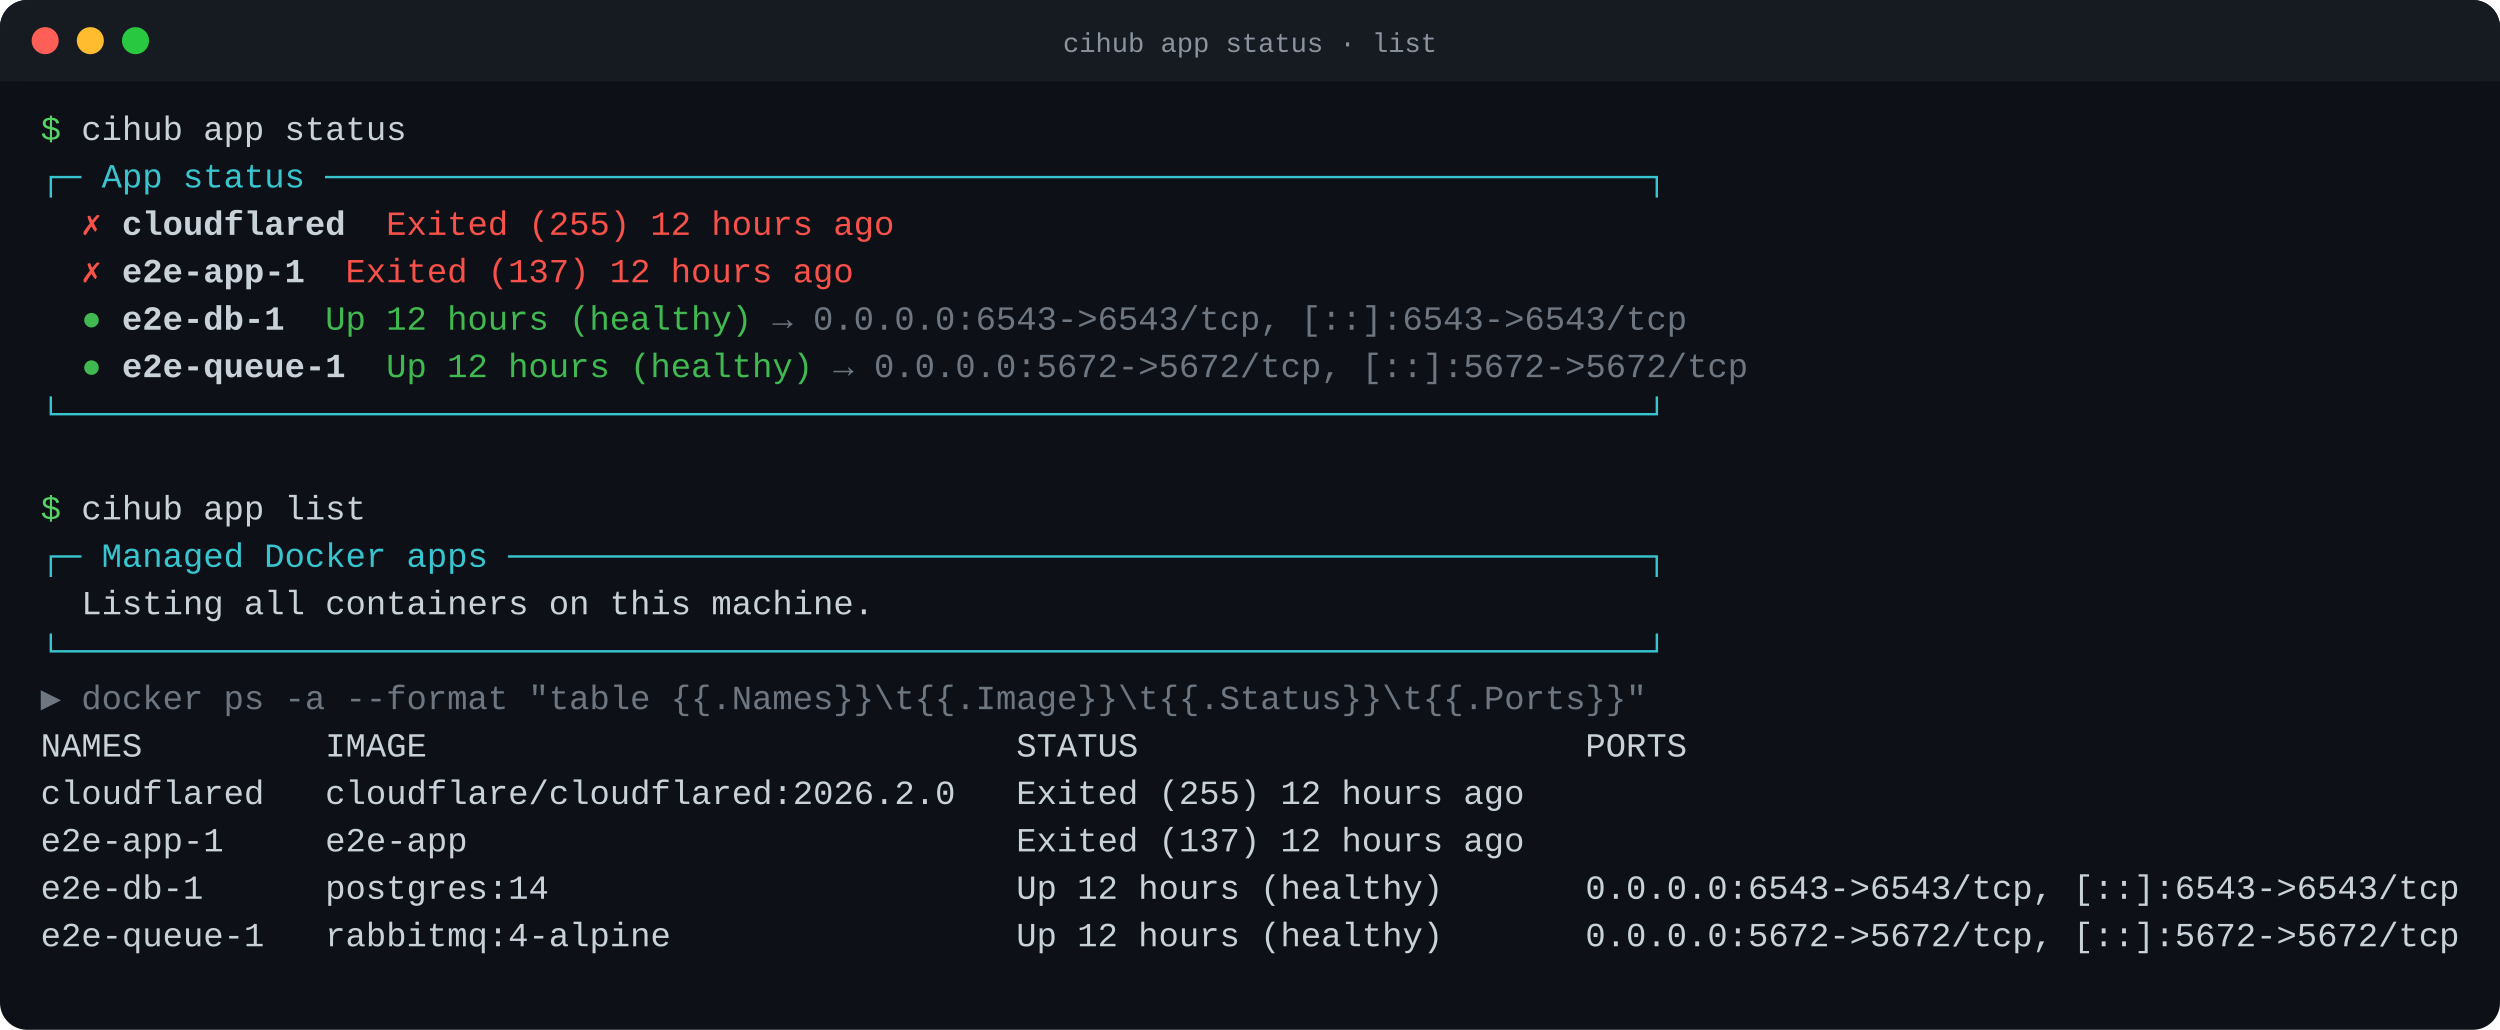
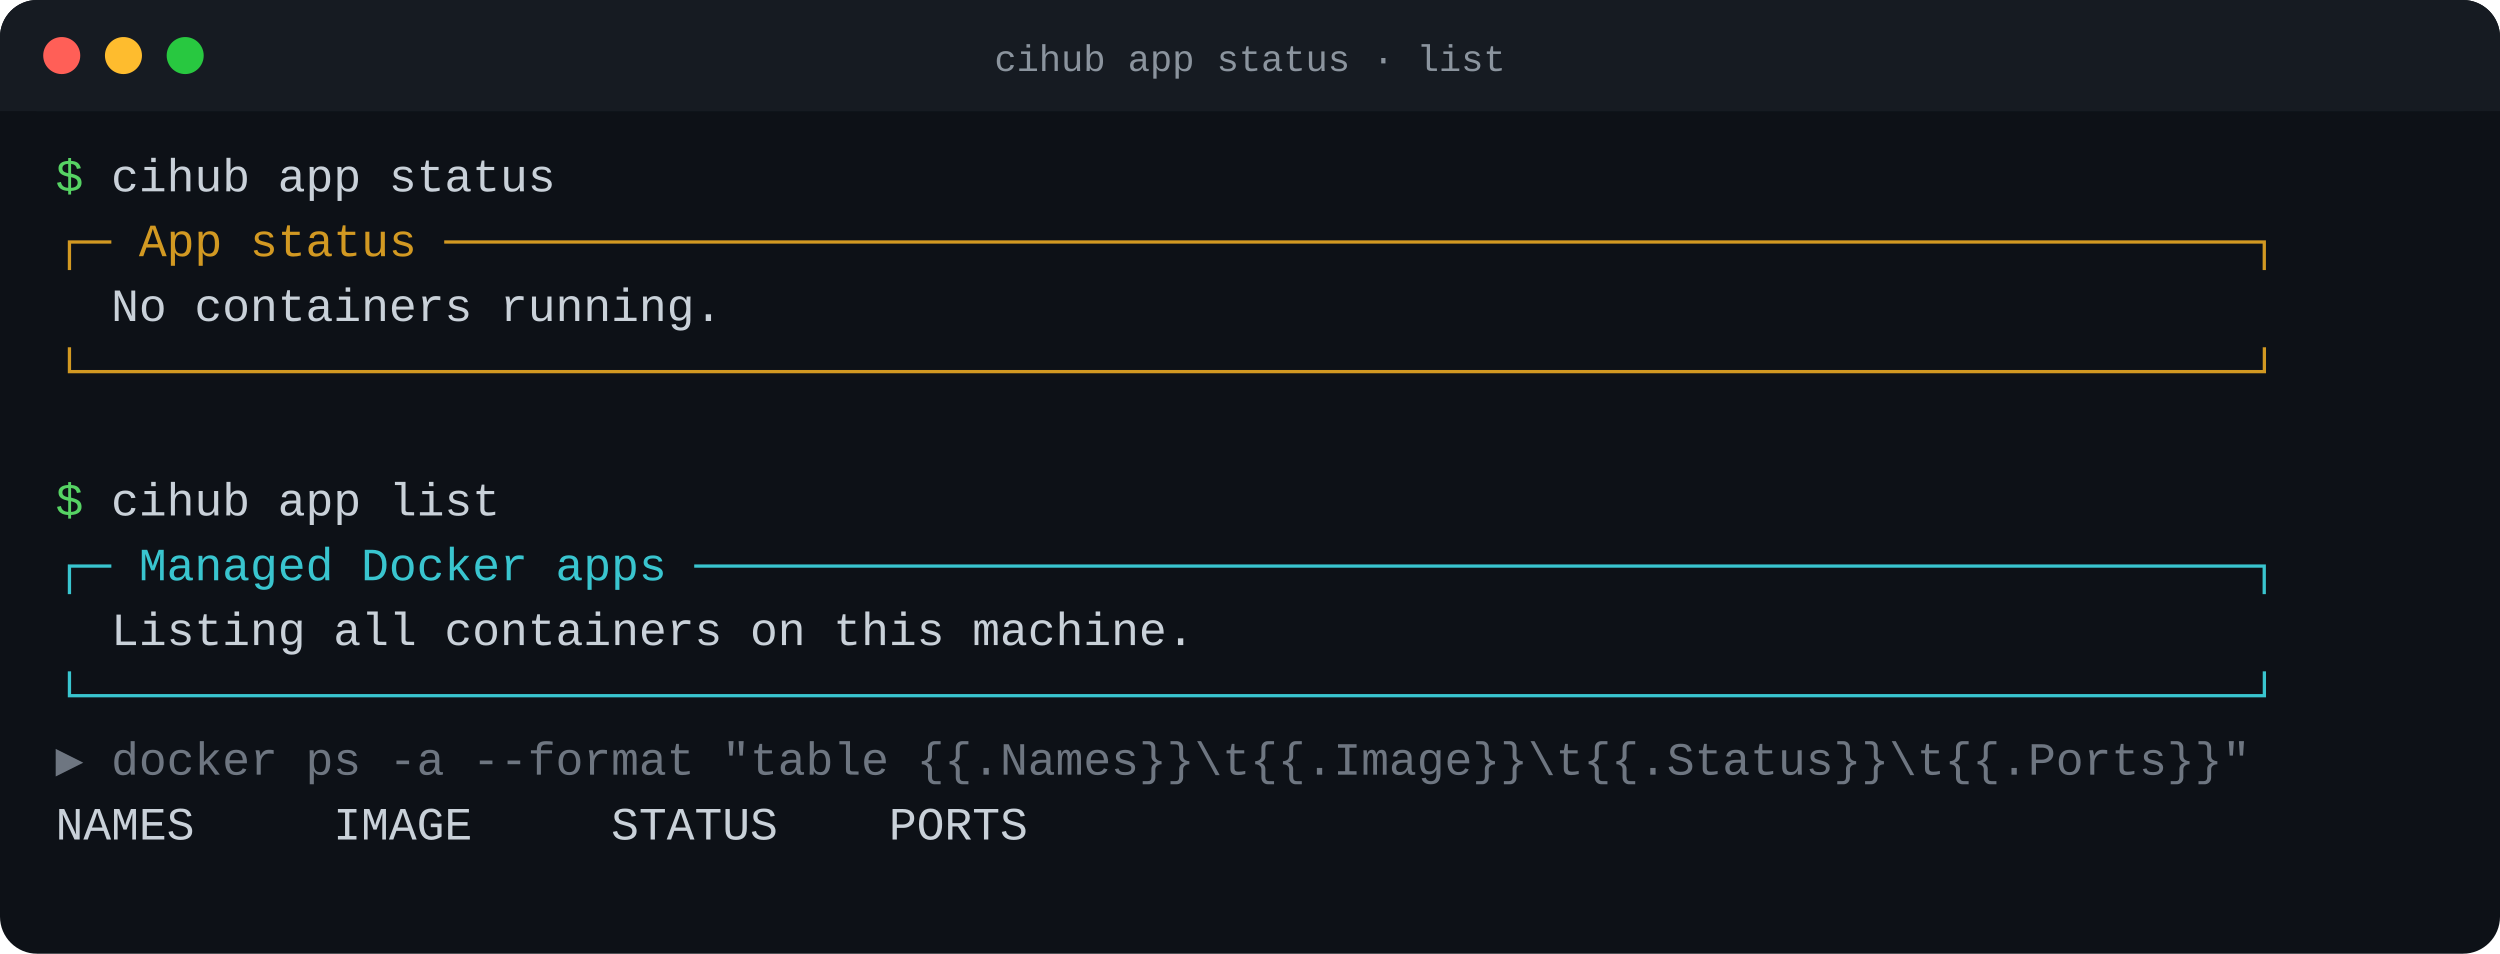
- <svg xmlns="http://www.w3.org/2000/svg" width="1107" height="456" viewBox="0 0 1107 456" role="img" aria-label="cihub cihub app status · list">
-   <rect width="1107" height="456" rx="12" fill="#0d1117" />
-   <rect x="0" y="0" width="1107" height="36" rx="12" fill="#161b22" />
-   <rect x="0" y="24" width="1107" height="12" fill="#161b22" />
+ <svg xmlns="http://www.w3.org/2000/svg" width="810" height="309" viewBox="0 0 810 309" role="img" aria-label="cihub cihub app status · list">
+   <rect width="810" height="309" rx="12" fill="#0d1117" />
+   <rect x="0" y="0" width="810" height="36" rx="12" fill="#161b22" />
+   <rect x="0" y="24" width="810" height="12" fill="#161b22" />
  <circle cx="20" cy="18" r="6" fill="#ff5f57" />
  <circle cx="40" cy="18" r="6" fill="#febc2e" />
  <circle cx="60" cy="18" r="6" fill="#28c840" />
-   <text x="553.5" y="23" text-anchor="middle" fill="#8b949e" font-size="12" font-family="ui-monospace, SFMono-Regular, Menlo, Monaco, Consolas, &quot;Liberation Mono&quot;, monospace">cihub app status · list</text>
+   <text x="405" y="23" text-anchor="middle" fill="#8b949e" font-size="12" font-family="ui-monospace, SFMono-Regular, Menlo, Monaco, Consolas, &quot;Liberation Mono&quot;, monospace">cihub app status · list</text>
  <g font-family="ui-monospace, SFMono-Regular, Menlo, Monaco, Consolas, &quot;Liberation Mono&quot;, monospace" font-size="15" xml:space="preserve">
    <text x="18" y="62" textLength="9" lengthAdjust="spacingAndGlyphs" fill="#56d364">$</text>
    <text x="36" y="62" textLength="45" lengthAdjust="spacingAndGlyphs" fill="#c9d1d9">cihub</text>
    <text x="90" y="62" textLength="27" lengthAdjust="spacingAndGlyphs" fill="#c9d1d9">app</text>
    <text x="126" y="62" textLength="54" lengthAdjust="spacingAndGlyphs" fill="#c9d1d9">status</text>
-     <text x="18" y="83" textLength="18" lengthAdjust="spacingAndGlyphs" fill="#39c5cf">┌─</text>
-     <text x="45" y="83" textLength="27" lengthAdjust="spacingAndGlyphs" fill="#39c5cf">App</text>
-     <text x="81" y="83" textLength="54" lengthAdjust="spacingAndGlyphs" fill="#39c5cf">status</text>
-     <text x="144" y="83" textLength="594" lengthAdjust="spacingAndGlyphs" fill="#39c5cf">─────────────────────────────────────────────────────────────────┐</text>
-     <text x="36" y="104" textLength="9" lengthAdjust="spacingAndGlyphs" fill="#f85149">✗</text>
-     <text x="54" y="104" textLength="99" lengthAdjust="spacingAndGlyphs" fill="#c9d1d9" font-weight="bold">cloudflared</text>
-     <text x="171" y="104" textLength="54" lengthAdjust="spacingAndGlyphs" fill="#f85149">Exited</text>
-     <text x="234" y="104" textLength="45" lengthAdjust="spacingAndGlyphs" fill="#f85149">(255)</text>
-     <text x="288" y="104" textLength="18" lengthAdjust="spacingAndGlyphs" fill="#f85149">12</text>
-     <text x="315" y="104" textLength="45" lengthAdjust="spacingAndGlyphs" fill="#f85149">hours</text>
-     <text x="369" y="104" textLength="27" lengthAdjust="spacingAndGlyphs" fill="#f85149">ago</text>
-     <text x="36" y="125" textLength="9" lengthAdjust="spacingAndGlyphs" fill="#f85149">✗</text>
-     <text x="54" y="125" textLength="81" lengthAdjust="spacingAndGlyphs" fill="#c9d1d9" font-weight="bold">e2e-app-1</text>
-     <text x="153" y="125" textLength="54" lengthAdjust="spacingAndGlyphs" fill="#f85149">Exited</text>
-     <text x="216" y="125" textLength="45" lengthAdjust="spacingAndGlyphs" fill="#f85149">(137)</text>
-     <text x="270" y="125" textLength="18" lengthAdjust="spacingAndGlyphs" fill="#f85149">12</text>
-     <text x="297" y="125" textLength="45" lengthAdjust="spacingAndGlyphs" fill="#f85149">hours</text>
-     <text x="351" y="125" textLength="27" lengthAdjust="spacingAndGlyphs" fill="#f85149">ago</text>
-     <text x="36" y="146" textLength="9" lengthAdjust="spacingAndGlyphs" fill="#3fb950">●</text>
-     <text x="54" y="146" textLength="72" lengthAdjust="spacingAndGlyphs" fill="#c9d1d9" font-weight="bold">e2e-db-1</text>
-     <text x="144" y="146" textLength="18" lengthAdjust="spacingAndGlyphs" fill="#3fb950">Up</text>
-     <text x="171" y="146" textLength="18" lengthAdjust="spacingAndGlyphs" fill="#3fb950">12</text>
-     <text x="198" y="146" textLength="45" lengthAdjust="spacingAndGlyphs" fill="#3fb950">hours</text>
-     <text x="252" y="146" textLength="81" lengthAdjust="spacingAndGlyphs" fill="#3fb950">(healthy)</text>
-     <text x="342" y="146" textLength="9" lengthAdjust="spacingAndGlyphs" fill="#6e7681">→</text>
-     <text x="360" y="146" textLength="207" lengthAdjust="spacingAndGlyphs" fill="#6e7681">0.0.0.0:6543-&gt;6543/tcp,</text>
-     <text x="576" y="146" textLength="171" lengthAdjust="spacingAndGlyphs" fill="#6e7681">[::]:6543-&gt;6543/tcp</text>
-     <text x="36" y="167" textLength="9" lengthAdjust="spacingAndGlyphs" fill="#3fb950">●</text>
-     <text x="54" y="167" textLength="99" lengthAdjust="spacingAndGlyphs" fill="#c9d1d9" font-weight="bold">e2e-queue-1</text>
-     <text x="171" y="167" textLength="18" lengthAdjust="spacingAndGlyphs" fill="#3fb950">Up</text>
-     <text x="198" y="167" textLength="18" lengthAdjust="spacingAndGlyphs" fill="#3fb950">12</text>
-     <text x="225" y="167" textLength="45" lengthAdjust="spacingAndGlyphs" fill="#3fb950">hours</text>
-     <text x="279" y="167" textLength="81" lengthAdjust="spacingAndGlyphs" fill="#3fb950">(healthy)</text>
-     <text x="369" y="167" textLength="9" lengthAdjust="spacingAndGlyphs" fill="#6e7681">→</text>
-     <text x="387" y="167" textLength="207" lengthAdjust="spacingAndGlyphs" fill="#6e7681">0.0.0.0:5672-&gt;5672/tcp,</text>
-     <text x="603" y="167" textLength="171" lengthAdjust="spacingAndGlyphs" fill="#6e7681">[::]:5672-&gt;5672/tcp</text>
-     <text x="18" y="188" textLength="720" lengthAdjust="spacingAndGlyphs" fill="#39c5cf">└──────────────────────────────────────────────────────────────────────────────┘</text>
-     <text x="18" y="230" textLength="9" lengthAdjust="spacingAndGlyphs" fill="#56d364">$</text>
-     <text x="36" y="230" textLength="45" lengthAdjust="spacingAndGlyphs" fill="#c9d1d9">cihub</text>
-     <text x="90" y="230" textLength="27" lengthAdjust="spacingAndGlyphs" fill="#c9d1d9">app</text>
-     <text x="126" y="230" textLength="36" lengthAdjust="spacingAndGlyphs" fill="#c9d1d9">list</text>
-     <text x="18" y="251" textLength="18" lengthAdjust="spacingAndGlyphs" fill="#39c5cf">┌─</text>
-     <text x="45" y="251" textLength="63" lengthAdjust="spacingAndGlyphs" fill="#39c5cf">Managed</text>
-     <text x="117" y="251" textLength="54" lengthAdjust="spacingAndGlyphs" fill="#39c5cf">Docker</text>
-     <text x="180" y="251" textLength="36" lengthAdjust="spacingAndGlyphs" fill="#39c5cf">apps</text>
-     <text x="225" y="251" textLength="513" lengthAdjust="spacingAndGlyphs" fill="#39c5cf">────────────────────────────────────────────────────────┐</text>
-     <text x="36" y="272" textLength="63" lengthAdjust="spacingAndGlyphs" fill="#c9d1d9">Listing</text>
-     <text x="108" y="272" textLength="27" lengthAdjust="spacingAndGlyphs" fill="#c9d1d9">all</text>
-     <text x="144" y="272" textLength="90" lengthAdjust="spacingAndGlyphs" fill="#c9d1d9">containers</text>
-     <text x="243" y="272" textLength="18" lengthAdjust="spacingAndGlyphs" fill="#c9d1d9">on</text>
-     <text x="270" y="272" textLength="36" lengthAdjust="spacingAndGlyphs" fill="#c9d1d9">this</text>
-     <text x="315" y="272" textLength="72" lengthAdjust="spacingAndGlyphs" fill="#c9d1d9">machine.</text>
-     <text x="18" y="293" textLength="720" lengthAdjust="spacingAndGlyphs" fill="#39c5cf">└──────────────────────────────────────────────────────────────────────────────┘</text>
-     <text x="18" y="314" textLength="9" lengthAdjust="spacingAndGlyphs" fill="#6e7681">▶</text>
-     <text x="36" y="314" textLength="54" lengthAdjust="spacingAndGlyphs" fill="#6e7681">docker</text>
-     <text x="99" y="314" textLength="18" lengthAdjust="spacingAndGlyphs" fill="#6e7681">ps</text>
-     <text x="126" y="314" textLength="18" lengthAdjust="spacingAndGlyphs" fill="#6e7681">-a</text>
-     <text x="153" y="314" textLength="72" lengthAdjust="spacingAndGlyphs" fill="#6e7681">--format</text>
-     <text x="234" y="314" textLength="54" lengthAdjust="spacingAndGlyphs" fill="#6e7681">"table</text>
-     <text x="297" y="314" textLength="432" lengthAdjust="spacingAndGlyphs" fill="#6e7681">{{.Names}}\t{{.Image}}\t{{.Status}}\t{{.Ports}}"</text>
-     <text x="18" y="335" textLength="45" lengthAdjust="spacingAndGlyphs" fill="#c9d1d9">NAMES</text>
-     <text x="144" y="335" textLength="45" lengthAdjust="spacingAndGlyphs" fill="#c9d1d9">IMAGE</text>
-     <text x="450" y="335" textLength="54" lengthAdjust="spacingAndGlyphs" fill="#c9d1d9">STATUS</text>
-     <text x="702" y="335" textLength="45" lengthAdjust="spacingAndGlyphs" fill="#c9d1d9">PORTS</text>
-     <text x="18" y="356" textLength="99" lengthAdjust="spacingAndGlyphs" fill="#c9d1d9">cloudflared</text>
-     <text x="144" y="356" textLength="279" lengthAdjust="spacingAndGlyphs" fill="#c9d1d9">cloudflare/cloudflared:2026.2.0</text>
-     <text x="450" y="356" textLength="54" lengthAdjust="spacingAndGlyphs" fill="#c9d1d9">Exited</text>
-     <text x="513" y="356" textLength="45" lengthAdjust="spacingAndGlyphs" fill="#c9d1d9">(255)</text>
-     <text x="567" y="356" textLength="18" lengthAdjust="spacingAndGlyphs" fill="#c9d1d9">12</text>
-     <text x="594" y="356" textLength="45" lengthAdjust="spacingAndGlyphs" fill="#c9d1d9">hours</text>
-     <text x="648" y="356" textLength="27" lengthAdjust="spacingAndGlyphs" fill="#c9d1d9">ago</text>
-     <text x="18" y="377" textLength="81" lengthAdjust="spacingAndGlyphs" fill="#c9d1d9">e2e-app-1</text>
-     <text x="144" y="377" textLength="63" lengthAdjust="spacingAndGlyphs" fill="#c9d1d9">e2e-app</text>
-     <text x="450" y="377" textLength="54" lengthAdjust="spacingAndGlyphs" fill="#c9d1d9">Exited</text>
-     <text x="513" y="377" textLength="45" lengthAdjust="spacingAndGlyphs" fill="#c9d1d9">(137)</text>
-     <text x="567" y="377" textLength="18" lengthAdjust="spacingAndGlyphs" fill="#c9d1d9">12</text>
-     <text x="594" y="377" textLength="45" lengthAdjust="spacingAndGlyphs" fill="#c9d1d9">hours</text>
-     <text x="648" y="377" textLength="27" lengthAdjust="spacingAndGlyphs" fill="#c9d1d9">ago</text>
-     <text x="18" y="398" textLength="72" lengthAdjust="spacingAndGlyphs" fill="#c9d1d9">e2e-db-1</text>
-     <text x="144" y="398" textLength="99" lengthAdjust="spacingAndGlyphs" fill="#c9d1d9">postgres:14</text>
-     <text x="450" y="398" textLength="18" lengthAdjust="spacingAndGlyphs" fill="#c9d1d9">Up</text>
-     <text x="477" y="398" textLength="18" lengthAdjust="spacingAndGlyphs" fill="#c9d1d9">12</text>
-     <text x="504" y="398" textLength="45" lengthAdjust="spacingAndGlyphs" fill="#c9d1d9">hours</text>
-     <text x="558" y="398" textLength="81" lengthAdjust="spacingAndGlyphs" fill="#c9d1d9">(healthy)</text>
-     <text x="702" y="398" textLength="207" lengthAdjust="spacingAndGlyphs" fill="#c9d1d9">0.0.0.0:6543-&gt;6543/tcp,</text>
-     <text x="918" y="398" textLength="171" lengthAdjust="spacingAndGlyphs" fill="#c9d1d9">[::]:6543-&gt;6543/tcp</text>
-     <text x="18" y="419" textLength="99" lengthAdjust="spacingAndGlyphs" fill="#c9d1d9">e2e-queue-1</text>
-     <text x="144" y="419" textLength="153" lengthAdjust="spacingAndGlyphs" fill="#c9d1d9">rabbitmq:4-alpine</text>
-     <text x="450" y="419" textLength="18" lengthAdjust="spacingAndGlyphs" fill="#c9d1d9">Up</text>
-     <text x="477" y="419" textLength="18" lengthAdjust="spacingAndGlyphs" fill="#c9d1d9">12</text>
-     <text x="504" y="419" textLength="45" lengthAdjust="spacingAndGlyphs" fill="#c9d1d9">hours</text>
-     <text x="558" y="419" textLength="81" lengthAdjust="spacingAndGlyphs" fill="#c9d1d9">(healthy)</text>
-     <text x="702" y="419" textLength="207" lengthAdjust="spacingAndGlyphs" fill="#c9d1d9">0.0.0.0:5672-&gt;5672/tcp,</text>
-     <text x="918" y="419" textLength="171" lengthAdjust="spacingAndGlyphs" fill="#c9d1d9">[::]:5672-&gt;5672/tcp</text>
+     <text x="18" y="83" textLength="18" lengthAdjust="spacingAndGlyphs" fill="#d29922">┌─</text>
+     <text x="45" y="83" textLength="27" lengthAdjust="spacingAndGlyphs" fill="#d29922">App</text>
+     <text x="81" y="83" textLength="54" lengthAdjust="spacingAndGlyphs" fill="#d29922">status</text>
+     <text x="144" y="83" textLength="594" lengthAdjust="spacingAndGlyphs" fill="#d29922">─────────────────────────────────────────────────────────────────┐</text>
+     <text x="36" y="104" textLength="18" lengthAdjust="spacingAndGlyphs" fill="#c9d1d9">No</text>
+     <text x="63" y="104" textLength="90" lengthAdjust="spacingAndGlyphs" fill="#c9d1d9">containers</text>
+     <text x="162" y="104" textLength="72" lengthAdjust="spacingAndGlyphs" fill="#c9d1d9">running.</text>
+     <text x="18" y="125" textLength="720" lengthAdjust="spacingAndGlyphs" fill="#d29922">└──────────────────────────────────────────────────────────────────────────────┘</text>
+     <text x="18" y="167" textLength="9" lengthAdjust="spacingAndGlyphs" fill="#56d364">$</text>
+     <text x="36" y="167" textLength="45" lengthAdjust="spacingAndGlyphs" fill="#c9d1d9">cihub</text>
+     <text x="90" y="167" textLength="27" lengthAdjust="spacingAndGlyphs" fill="#c9d1d9">app</text>
+     <text x="126" y="167" textLength="36" lengthAdjust="spacingAndGlyphs" fill="#c9d1d9">list</text>
+     <text x="18" y="188" textLength="18" lengthAdjust="spacingAndGlyphs" fill="#39c5cf">┌─</text>
+     <text x="45" y="188" textLength="63" lengthAdjust="spacingAndGlyphs" fill="#39c5cf">Managed</text>
+     <text x="117" y="188" textLength="54" lengthAdjust="spacingAndGlyphs" fill="#39c5cf">Docker</text>
+     <text x="180" y="188" textLength="36" lengthAdjust="spacingAndGlyphs" fill="#39c5cf">apps</text>
+     <text x="225" y="188" textLength="513" lengthAdjust="spacingAndGlyphs" fill="#39c5cf">────────────────────────────────────────────────────────┐</text>
+     <text x="36" y="209" textLength="63" lengthAdjust="spacingAndGlyphs" fill="#c9d1d9">Listing</text>
+     <text x="108" y="209" textLength="27" lengthAdjust="spacingAndGlyphs" fill="#c9d1d9">all</text>
+     <text x="144" y="209" textLength="90" lengthAdjust="spacingAndGlyphs" fill="#c9d1d9">containers</text>
+     <text x="243" y="209" textLength="18" lengthAdjust="spacingAndGlyphs" fill="#c9d1d9">on</text>
+     <text x="270" y="209" textLength="36" lengthAdjust="spacingAndGlyphs" fill="#c9d1d9">this</text>
+     <text x="315" y="209" textLength="72" lengthAdjust="spacingAndGlyphs" fill="#c9d1d9">machine.</text>
+     <text x="18" y="230" textLength="720" lengthAdjust="spacingAndGlyphs" fill="#39c5cf">└──────────────────────────────────────────────────────────────────────────────┘</text>
+     <text x="18" y="251" textLength="9" lengthAdjust="spacingAndGlyphs" fill="#6e7681">▶</text>
+     <text x="36" y="251" textLength="54" lengthAdjust="spacingAndGlyphs" fill="#6e7681">docker</text>
+     <text x="99" y="251" textLength="18" lengthAdjust="spacingAndGlyphs" fill="#6e7681">ps</text>
+     <text x="126" y="251" textLength="18" lengthAdjust="spacingAndGlyphs" fill="#6e7681">-a</text>
+     <text x="153" y="251" textLength="72" lengthAdjust="spacingAndGlyphs" fill="#6e7681">--format</text>
+     <text x="234" y="251" textLength="54" lengthAdjust="spacingAndGlyphs" fill="#6e7681">"table</text>
+     <text x="297" y="251" textLength="432" lengthAdjust="spacingAndGlyphs" fill="#6e7681">{{.Names}}\t{{.Image}}\t{{.Status}}\t{{.Ports}}"</text>
+     <text x="18" y="272" textLength="45" lengthAdjust="spacingAndGlyphs" fill="#c9d1d9">NAMES</text>
+     <text x="108" y="272" textLength="45" lengthAdjust="spacingAndGlyphs" fill="#c9d1d9">IMAGE</text>
+     <text x="198" y="272" textLength="54" lengthAdjust="spacingAndGlyphs" fill="#c9d1d9">STATUS</text>
+     <text x="288" y="272" textLength="45" lengthAdjust="spacingAndGlyphs" fill="#c9d1d9">PORTS</text>
  </g>
</svg>
